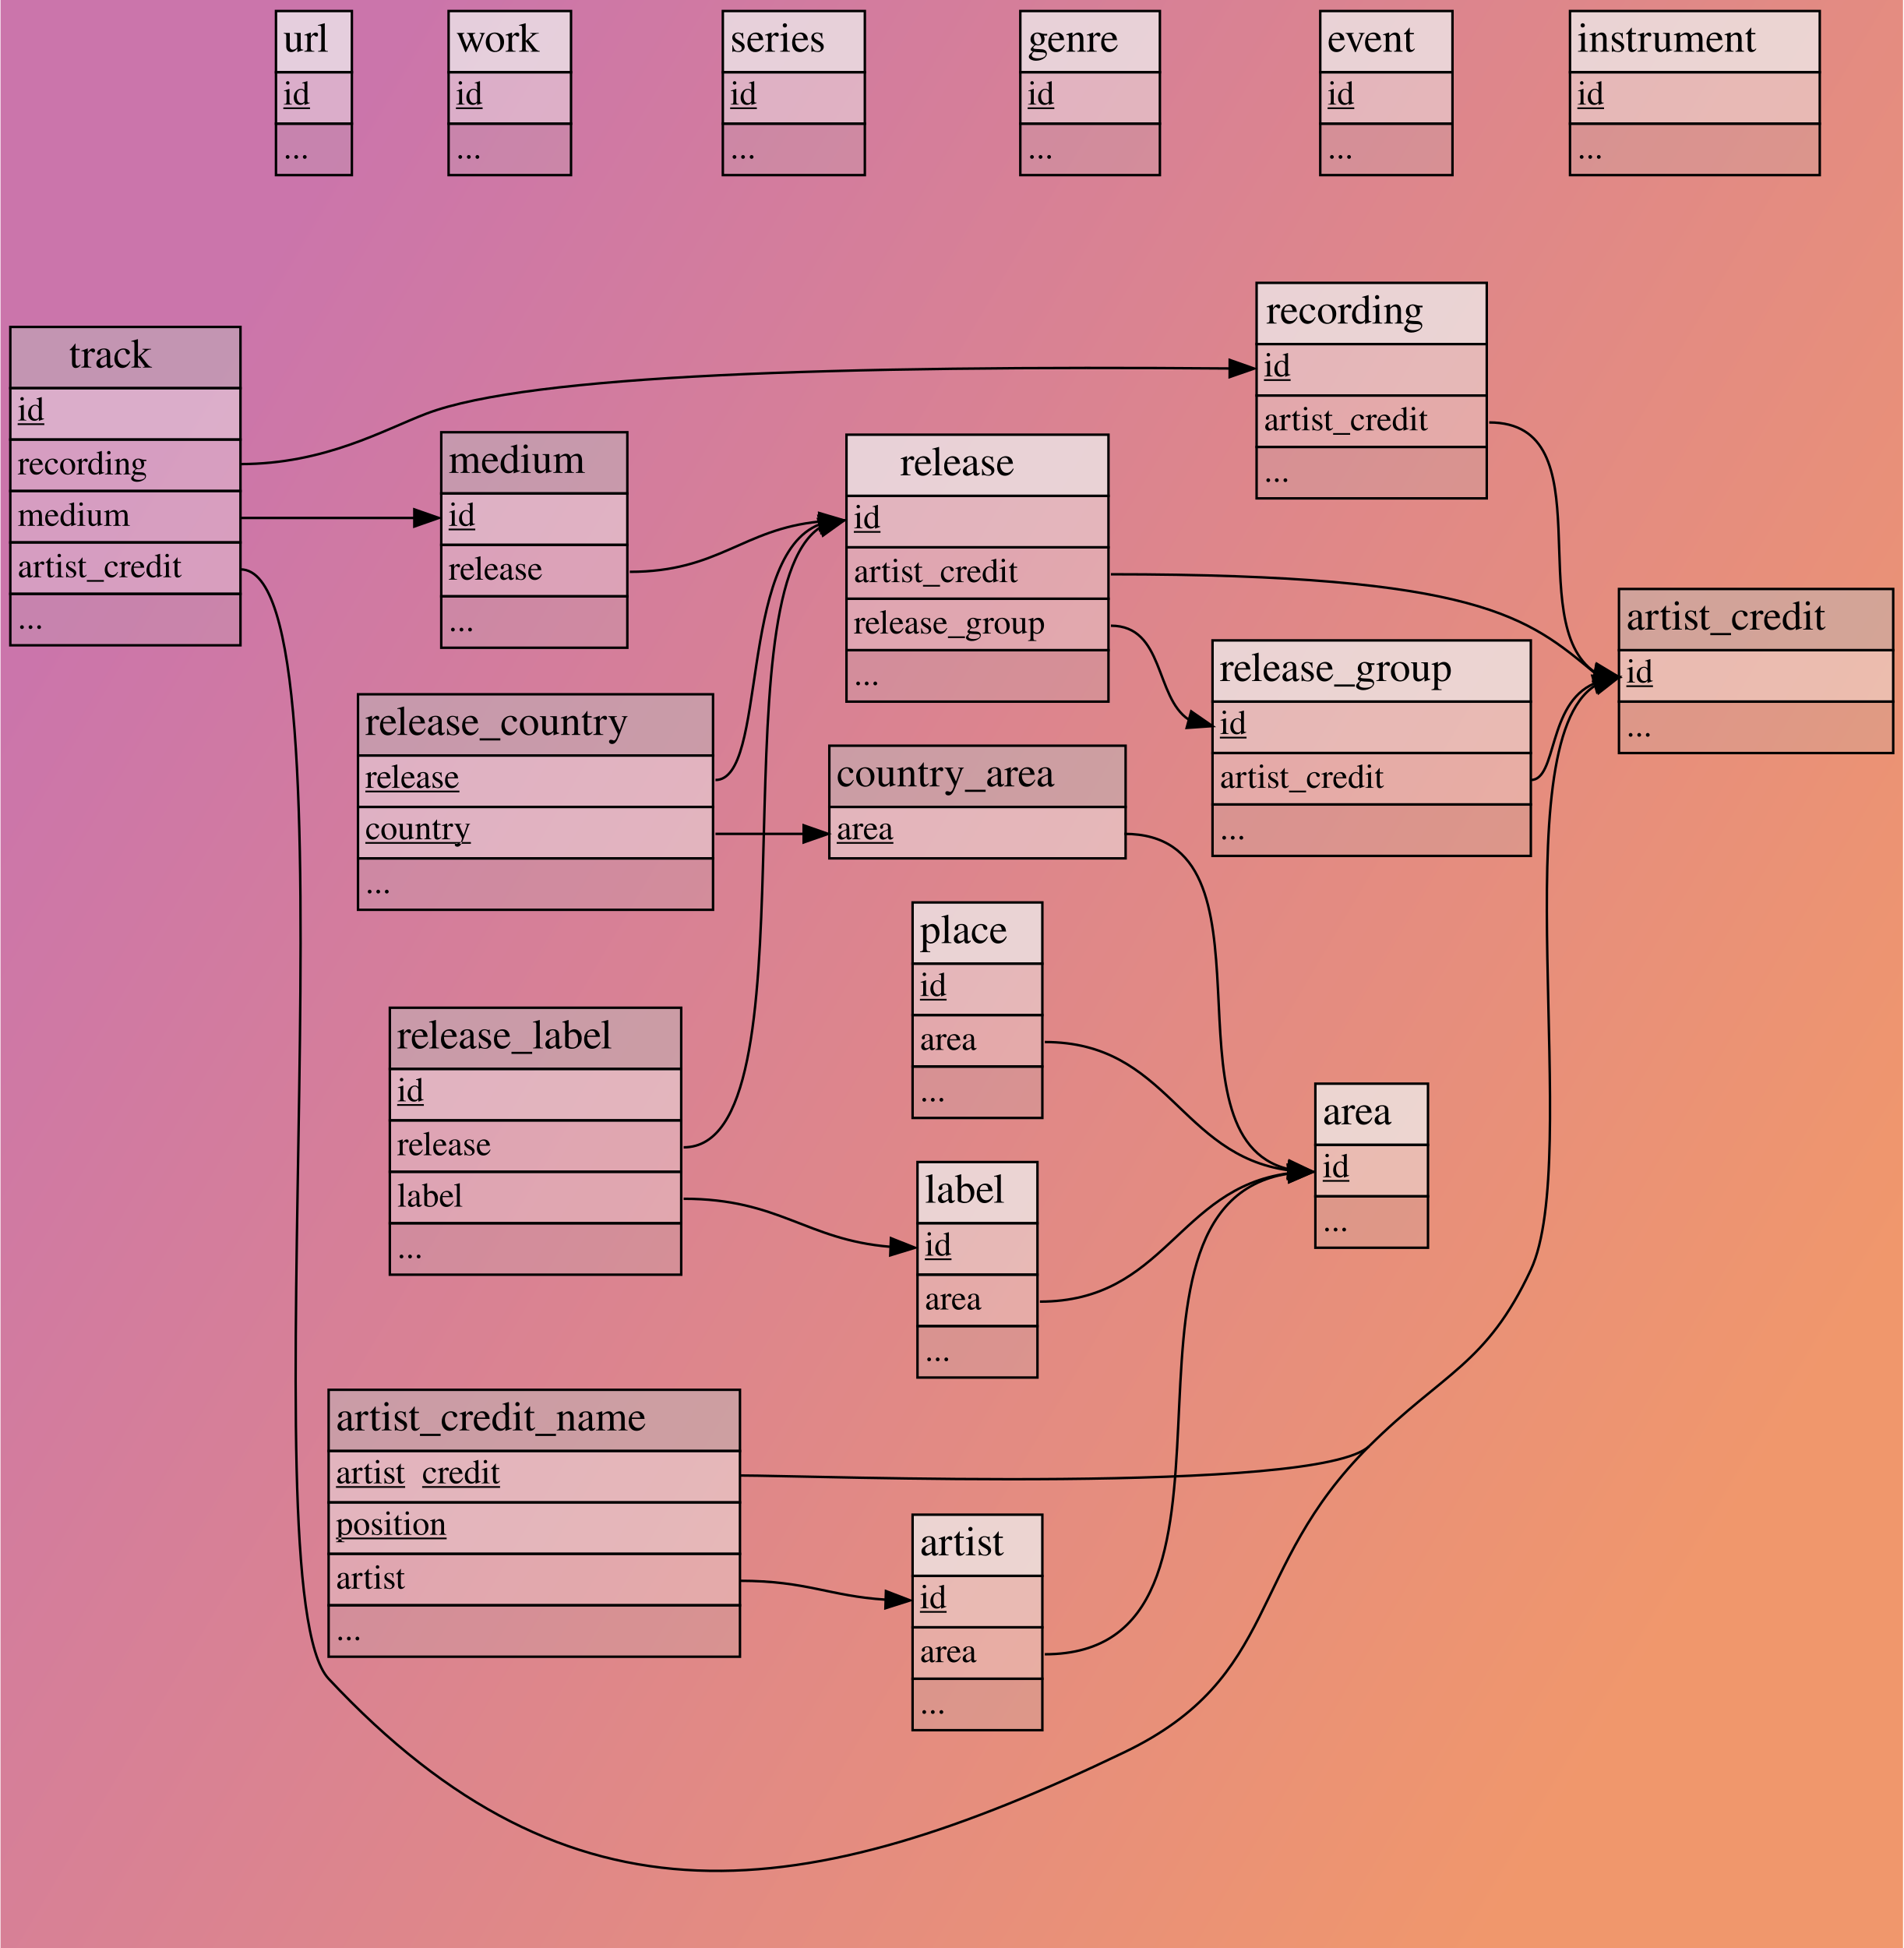
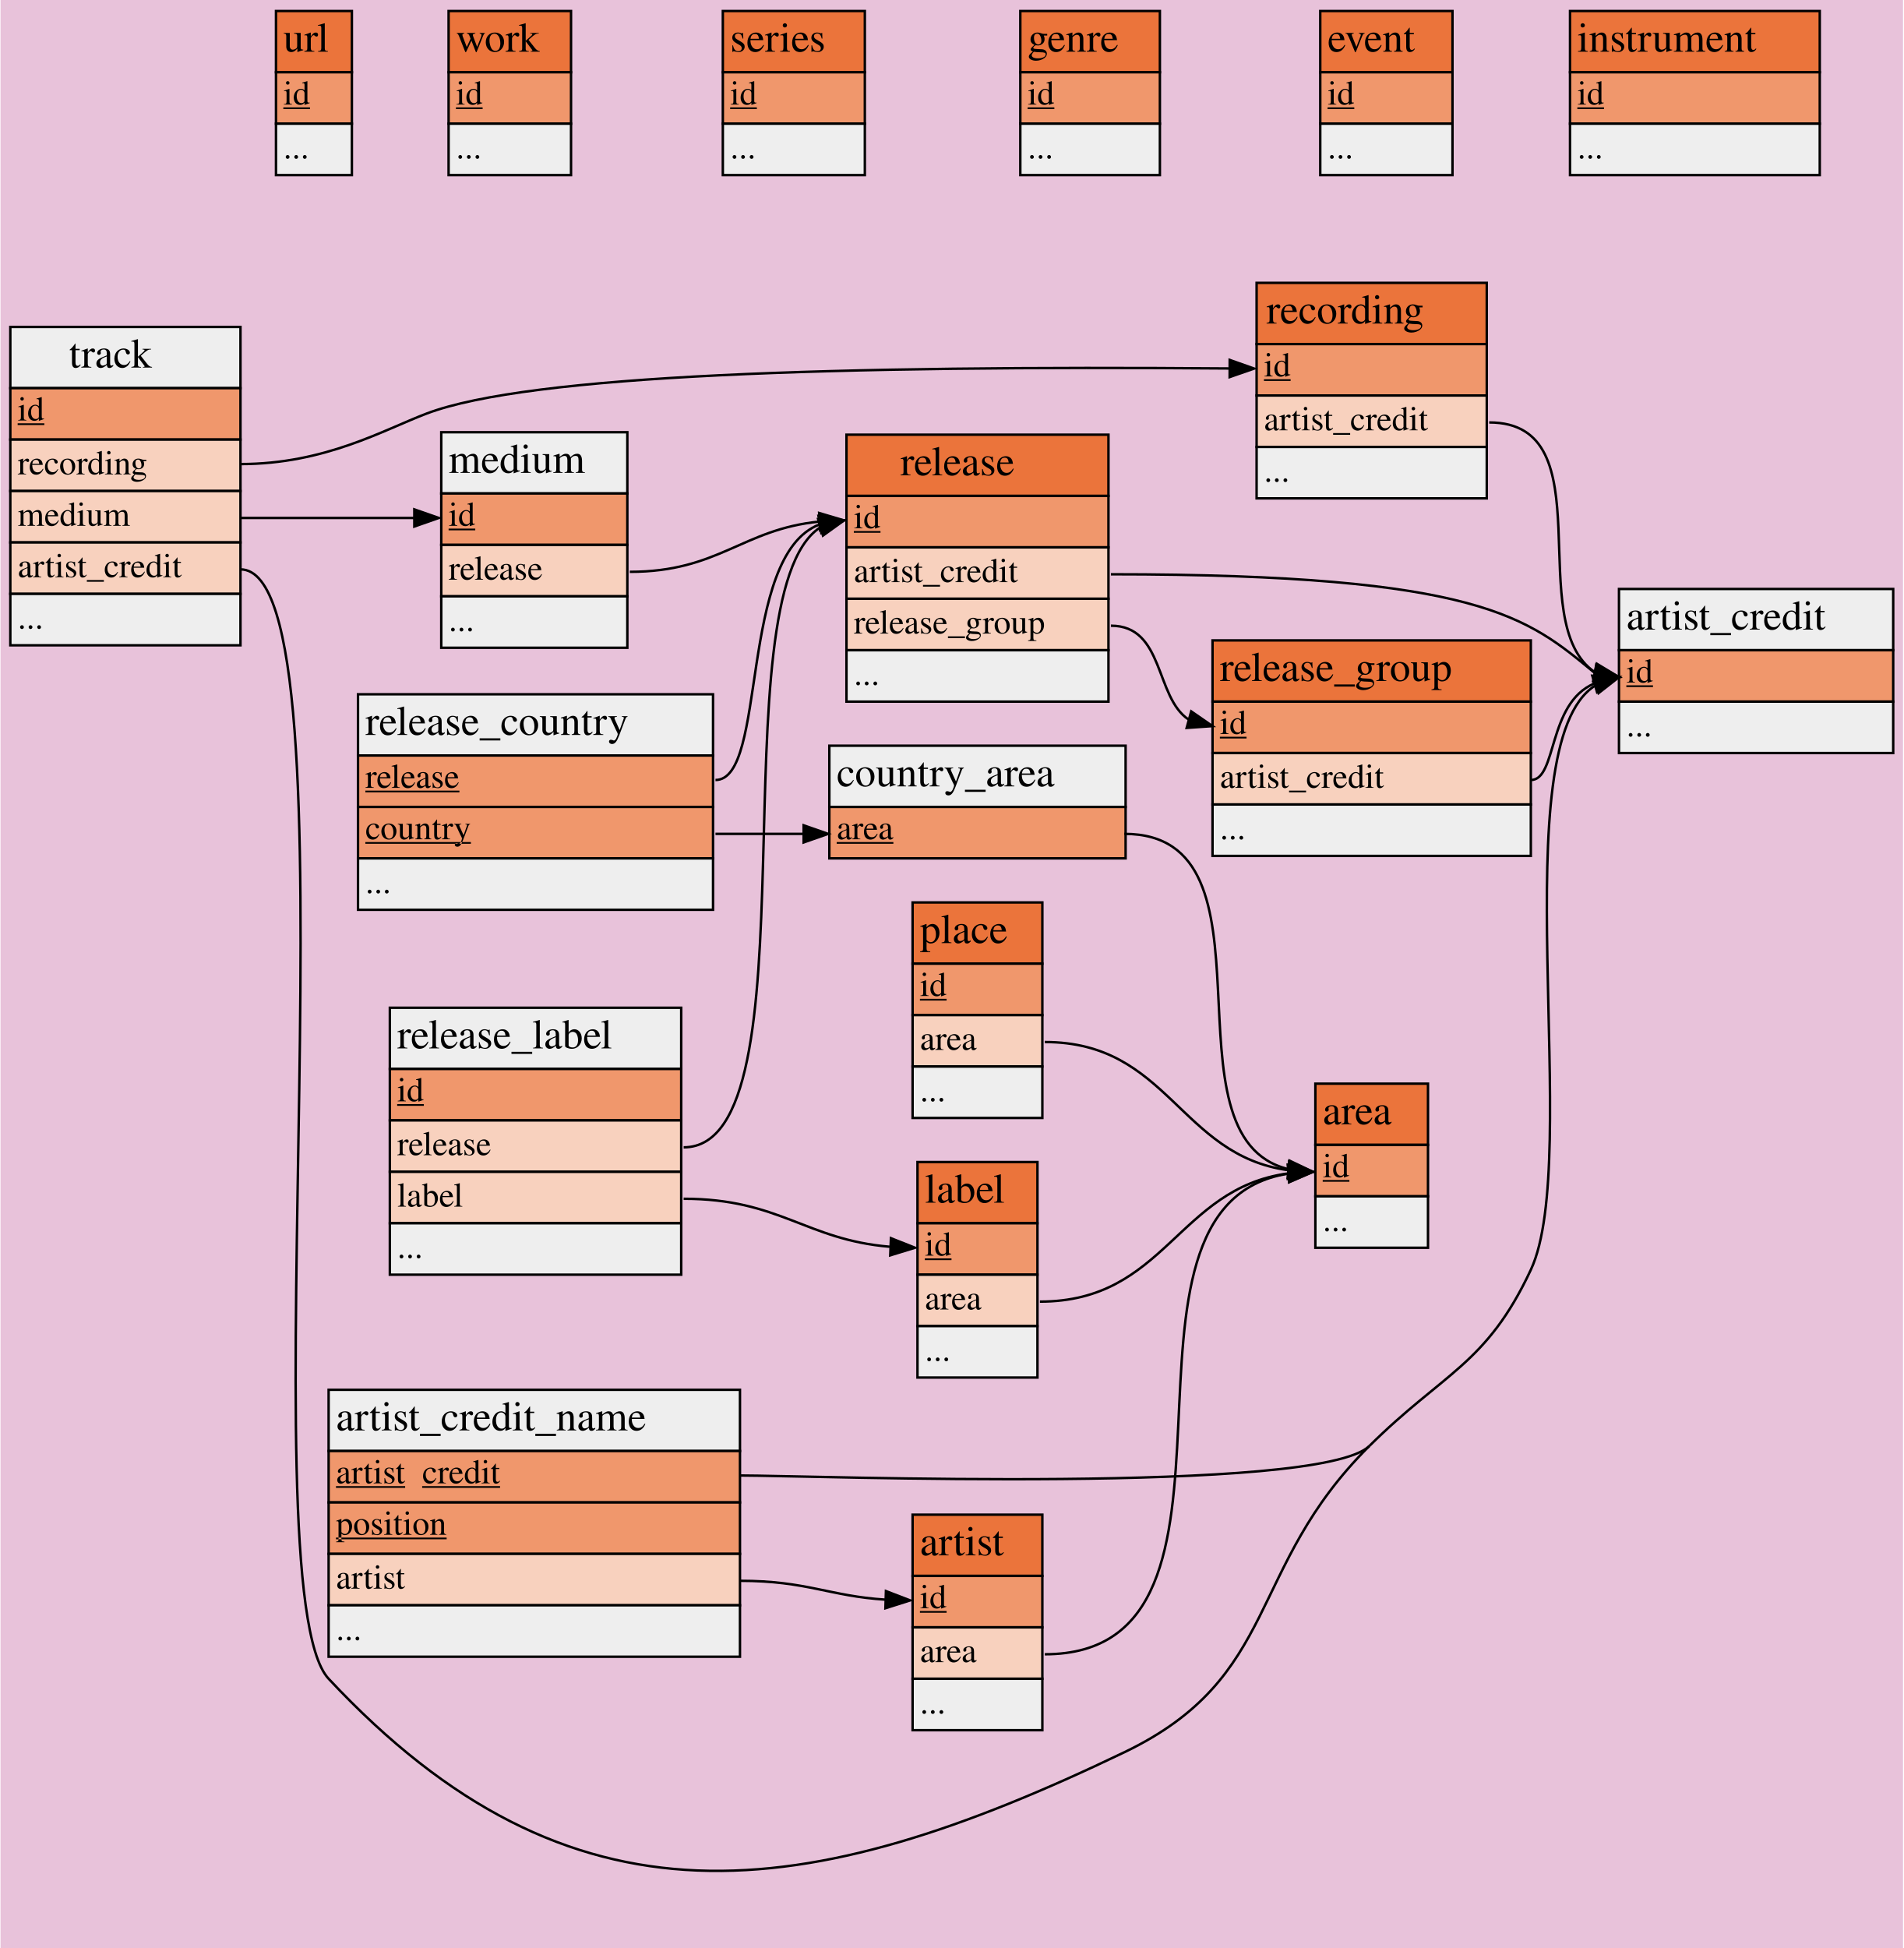
<svg xmlns="http://www.w3.org/2000/svg" xmlns:xlink="http://www.w3.org/1999/xlink" width="777pt" height="795pt" version="1.1" viewBox="0 0 777 795.44">
  <g class="graph" transform="scale(1) translate(4 791.44)">
    <a xlink:title="Overview of tables connecting primary entity types">
-       <defs>
-         <linearGradient id="l_0" x1="48.05" x2="720.95" y1="-592.58" y2="-194.86" gradientUnits="userSpaceOnUse">
-           <stop stop-color="#cb75ab" offset="0" />
-           <stop stop-color="#f0976c" offset="1" />
-         </linearGradient>
-       </defs>
-       <polygon points="-4 4 -4 -791.44 773 -791.44 773 4" fill="url(#l_0)" stroke="transparent" />
+       <polygon points="-4 4 -4 -791.44 773 -791.44 773 4" fill="#e8c2da" stroke="transparent" />
    </a>
    <g class="node">
-       <polygon points="533 -323.94 533 -348.94 579 -348.94 579 -323.94" fill="#eee" fill-opacity=".733" stroke="transparent" />
+       <polygon points="533 -323.94 533 -348.94 579 -348.94 579 -323.94" fill="#eb743b" stroke="transparent" />
      <polygon points="533 -323.94 533 -348.94 579 -348.94 579 -323.94" fill="none" stroke="#000" />
      <text x="536" y="-332.34" font-family="Times,serif" font-size="17">area</text>
-       <polygon points="533 -302.94 533 -323.94 579 -323.94 579 -302.94" fill="#eee" fill-opacity=".467" stroke="transparent" />
+       <polygon points="533 -302.94 533 -323.94 579 -323.94 579 -302.94" fill="#f0976c" stroke="transparent" />
      <polygon points="533 -302.94 533 -323.94 579 -323.94 579 -302.94" fill="none" stroke="#000" />
      <text x="536" y="-310.74" font-family="Times,serif" font-size="14" text-decoration="underline">id</text>
-       <polygon points="533 -281.94 533 -302.94 579 -302.94 579 -281.94" fill="#bbb" fill-opacity=".2" stroke="transparent" />
+       <polygon points="533 -281.94 533 -302.94 579 -302.94 579 -281.94" fill="#eee" stroke="transparent" />
      <polygon points="533 -281.94 533 -302.94 579 -302.94 579 -281.94" fill="none" stroke="#000" />
      <text x="536" y="-288.74" font-family="Times,serif" font-size="14">...</text>
    </g>
    <g class="node">
-       <polygon points="368.5 -147.94 368.5 -172.94 421.5 -172.94 421.5 -147.94" fill="#eee" fill-opacity=".733" stroke="transparent" />
+       <polygon points="368.5 -147.94 368.5 -172.94 421.5 -172.94 421.5 -147.94" fill="#eb743b" stroke="transparent" />
      <polygon points="368.5 -147.94 368.5 -172.94 421.5 -172.94 421.5 -147.94" fill="none" stroke="#000" />
      <text x="371.5" y="-156.34" font-family="Times,serif" font-size="17">artist</text>
-       <polygon points="368.5 -126.94 368.5 -147.94 421.5 -147.94 421.5 -126.94" fill="#eee" fill-opacity=".467" stroke="transparent" />
+       <polygon points="368.5 -126.94 368.5 -147.94 421.5 -147.94 421.5 -126.94" fill="#f0976c" stroke="transparent" />
      <polygon points="368.5 -126.94 368.5 -147.94 421.5 -147.94 421.5 -126.94" fill="none" stroke="#000" />
      <text x="371.5" y="-134.74" font-family="Times,serif" font-size="14" text-decoration="underline">id</text>
-       <polygon points="368.5 -105.94 368.5 -126.94 421.5 -126.94 421.5 -105.94" fill="#eee" fill-opacity=".333" stroke="transparent" />
+       <polygon points="368.5 -105.94 368.5 -126.94 421.5 -126.94 421.5 -105.94" fill="#f8d1be" stroke="transparent" />
      <polygon points="368.5 -105.94 368.5 -126.94 421.5 -126.94 421.5 -105.94" fill="none" stroke="#000" />
      <text x="371.5" y="-112.74" font-family="Times,serif" font-size="14">area</text>
-       <polygon points="368.5 -84.94 368.5 -105.94 421.5 -105.94 421.5 -84.94" fill="#bbb" fill-opacity=".2" stroke="transparent" />
+       <polygon points="368.5 -84.94 368.5 -105.94 421.5 -105.94 421.5 -84.94" fill="#eee" stroke="transparent" />
      <polygon points="368.5 -84.94 368.5 -105.94 421.5 -105.94 421.5 -84.94" fill="none" stroke="#000" />
      <text x="371.5" y="-91.74" font-family="Times,serif" font-size="14">...</text>
    </g>
    <g class="edge">
      <path d="m422.5-115.94c96.55 0 15.64-183.02 99.37-196.24" fill="none" stroke="#000" />
      <polygon points="521.77 -315.68 532 -312.94 522.29 -308.7" stroke="#000" />
    </g>
    <g class="node">
-       <polygon points="657 -525.94 657 -550.94 769 -550.94 769 -525.94" fill="#bbb" fill-opacity=".467" stroke="transparent" />
+       <polygon points="657 -525.94 657 -550.94 769 -550.94 769 -525.94" fill="#eee" stroke="transparent" />
      <polygon points="657 -525.94 657 -550.94 769 -550.94 769 -525.94" fill="none" stroke="#000" />
      <text x="660" y="-534.34" font-family="Times,serif" font-size="17">artist_credit</text>
-       <polygon points="657 -504.94 657 -525.94 769 -525.94 769 -504.94" fill="#eee" fill-opacity=".467" stroke="transparent" />
+       <polygon points="657 -504.94 657 -525.94 769 -525.94 769 -504.94" fill="#f0976c" stroke="transparent" />
      <polygon points="657 -504.94 657 -525.94 769 -525.94 769 -504.94" fill="none" stroke="#000" />
      <text x="660" y="-512.74" font-family="Times,serif" font-size="14" text-decoration="underline">id</text>
-       <polygon points="657 -483.94 657 -504.94 769 -504.94 769 -483.94" fill="#bbb" fill-opacity=".2" stroke="transparent" />
+       <polygon points="657 -483.94 657 -504.94 769 -504.94 769 -483.94" fill="#eee" stroke="transparent" />
      <polygon points="657 -483.94 657 -504.94 769 -504.94 769 -483.94" fill="none" stroke="#000" />
      <text x="660" y="-490.74" font-family="Times,serif" font-size="14">...</text>
    </g>
    <g class="node">
-       <polygon points="130 -198.94 130 -223.94 298 -223.94 298 -198.94" fill="#bbb" fill-opacity=".467" stroke="transparent" />
+       <polygon points="130 -198.94 130 -223.94 298 -223.94 298 -198.94" fill="#eee" stroke="transparent" />
      <polygon points="130 -198.94 130 -223.94 298 -223.94 298 -198.94" fill="none" stroke="#000" />
      <text x="133" y="-207.34" font-family="Times,serif" font-size="17">artist_credit_name</text>
-       <polygon points="130 -177.94 130 -198.94 298 -198.94 298 -177.94" fill="#eee" fill-opacity=".467" stroke="transparent" />
+       <polygon points="130 -177.94 130 -198.94 298 -198.94 298 -177.94" fill="#f0976c" stroke="transparent" />
      <polygon points="130 -177.94 130 -198.94 298 -198.94 298 -177.94" fill="none" stroke="#000" />
      <text x="133" y="-185.74" font-family="Times,serif" font-size="14" text-decoration="underline">artist_credit</text>
-       <polygon points="130 -156.94 130 -177.94 298 -177.94 298 -156.94" fill="#eee" fill-opacity=".467" stroke="transparent" />
+       <polygon points="130 -156.94 130 -177.94 298 -177.94 298 -156.94" fill="#f0976c" stroke="transparent" />
      <polygon points="130 -156.94 130 -177.94 298 -177.94 298 -156.94" fill="none" stroke="#000" />
      <text x="133" y="-164.74" font-family="Times,serif" font-size="14" text-decoration="underline">position</text>
-       <polygon points="130 -135.94 130 -156.94 298 -156.94 298 -135.94" fill="#eee" fill-opacity=".333" stroke="transparent" />
+       <polygon points="130 -135.94 130 -156.94 298 -156.94 298 -135.94" fill="#f8d1be" stroke="transparent" />
      <polygon points="130 -135.94 130 -156.94 298 -156.94 298 -135.94" fill="none" stroke="#000" />
      <text x="133" y="-142.74" font-family="Times,serif" font-size="14">artist</text>
-       <polygon points="130 -114.94 130 -135.94 298 -135.94 298 -114.94" fill="#bbb" fill-opacity=".2" stroke="transparent" />
+       <polygon points="130 -114.94 130 -135.94 298 -135.94 298 -114.94" fill="#eee" stroke="transparent" />
      <polygon points="130 -114.94 130 -135.94 298 -135.94 298 -114.94" fill="none" stroke="#000" />
      <text x="133" y="-121.74" font-family="Times,serif" font-size="14">...</text>
    </g>
    <g class="edge">
      <path d="m298-145.94c27.45 0 36.37 6.24 59.47 7.7" fill="none" stroke="#000" />
      <polygon points="357.61 -141.74 367.5 -137.94 357.4 -134.74" stroke="#000" />
    </g>
    <g class="edge">
      <path d="m298-188.94c28.59 0 236.38 7.81 257-12" fill="none" stroke="#000" />
    </g>
    <g class="node">
-       <polygon points="334.5 -461.94 334.5 -486.94 455.5 -486.94 455.5 -461.94" fill="#bbb" fill-opacity=".467" stroke="transparent" />
+       <polygon points="334.5 -461.94 334.5 -486.94 455.5 -486.94 455.5 -461.94" fill="#eee" stroke="transparent" />
      <polygon points="334.5 -461.94 334.5 -486.94 455.5 -486.94 455.5 -461.94" fill="none" stroke="#000" />
      <text x="337.5" y="-470.34" font-family="Times,serif" font-size="17">country_area</text>
-       <polygon points="334.5 -440.94 334.5 -461.94 455.5 -461.94 455.5 -440.94" fill="#eee" fill-opacity=".467" stroke="transparent" />
+       <polygon points="334.5 -440.94 334.5 -461.94 455.5 -461.94 455.5 -440.94" fill="#f0976c" stroke="transparent" />
      <polygon points="334.5 -440.94 334.5 -461.94 455.5 -461.94 455.5 -440.94" fill="none" stroke="#000" />
      <text x="337.5" y="-448.74" font-family="Times,serif" font-size="14" text-decoration="underline">area</text>
    </g>
    <g class="edge">
      <path d="m455-450.94c66.53 0 13.09 123.83 66.96 136.89" fill="none" stroke="#000" />
      <polygon points="522.45 -317.51 532 -312.94 521.68 -310.56" stroke="#000" />
    </g>
    <g class="node">
-       <polygon points="535 -761.94 535 -786.94 589 -786.94 589 -761.94" fill="#eee" fill-opacity=".733" stroke="transparent" />
+       <polygon points="535 -761.94 535 -786.94 589 -786.94 589 -761.94" fill="#eb743b" stroke="transparent" />
      <polygon points="535 -761.94 535 -786.94 589 -786.94 589 -761.94" fill="none" stroke="#000" />
      <text x="538" y="-770.34" font-family="Times,serif" font-size="17">event</text>
-       <polygon points="535 -740.94 535 -761.94 589 -761.94 589 -740.94" fill="#eee" fill-opacity=".467" stroke="transparent" />
+       <polygon points="535 -740.94 535 -761.94 589 -761.94 589 -740.94" fill="#f0976c" stroke="transparent" />
      <polygon points="535 -740.94 535 -761.94 589 -761.94 589 -740.94" fill="none" stroke="#000" />
      <text x="538" y="-748.74" font-family="Times,serif" font-size="14" text-decoration="underline">id</text>
-       <polygon points="535 -719.94 535 -740.94 589 -740.94 589 -719.94" fill="#bbb" fill-opacity=".2" stroke="transparent" />
+       <polygon points="535 -719.94 535 -740.94 589 -740.94 589 -719.94" fill="#eee" stroke="transparent" />
      <polygon points="535 -719.94 535 -740.94 589 -740.94 589 -719.94" fill="none" stroke="#000" />
      <text x="538" y="-726.74" font-family="Times,serif" font-size="14">...</text>
    </g>
    <g class="node">
-       <polygon points="412.5 -761.94 412.5 -786.94 469.5 -786.94 469.5 -761.94" fill="#eee" fill-opacity=".733" stroke="transparent" />
+       <polygon points="412.5 -761.94 412.5 -786.94 469.5 -786.94 469.5 -761.94" fill="#eb743b" stroke="transparent" />
      <polygon points="412.5 -761.94 412.5 -786.94 469.5 -786.94 469.5 -761.94" fill="none" stroke="#000" />
      <text x="415.5" y="-770.34" font-family="Times,serif" font-size="17">genre</text>
-       <polygon points="412.5 -740.94 412.5 -761.94 469.5 -761.94 469.5 -740.94" fill="#eee" fill-opacity=".467" stroke="transparent" />
+       <polygon points="412.5 -740.94 412.5 -761.94 469.5 -761.94 469.5 -740.94" fill="#f0976c" stroke="transparent" />
      <polygon points="412.5 -740.94 412.5 -761.94 469.5 -761.94 469.5 -740.94" fill="none" stroke="#000" />
      <text x="415.5" y="-748.74" font-family="Times,serif" font-size="14" text-decoration="underline">id</text>
-       <polygon points="412.5 -719.94 412.5 -740.94 469.5 -740.94 469.5 -719.94" fill="#bbb" fill-opacity=".2" stroke="transparent" />
+       <polygon points="412.5 -719.94 412.5 -740.94 469.5 -740.94 469.5 -719.94" fill="#eee" stroke="transparent" />
      <polygon points="412.5 -719.94 412.5 -740.94 469.5 -740.94 469.5 -719.94" fill="none" stroke="#000" />
      <text x="415.5" y="-726.74" font-family="Times,serif" font-size="14">...</text>
    </g>
    <g class="node">
-       <polygon points="637 -761.94 637 -786.94 739 -786.94 739 -761.94" fill="#eee" fill-opacity=".733" stroke="transparent" />
+       <polygon points="637 -761.94 637 -786.94 739 -786.94 739 -761.94" fill="#eb743b" stroke="transparent" />
      <polygon points="637 -761.94 637 -786.94 739 -786.94 739 -761.94" fill="none" stroke="#000" />
      <text x="640" y="-770.34" font-family="Times,serif" font-size="17">instrument</text>
-       <polygon points="637 -740.94 637 -761.94 739 -761.94 739 -740.94" fill="#eee" fill-opacity=".467" stroke="transparent" />
+       <polygon points="637 -740.94 637 -761.94 739 -761.94 739 -740.94" fill="#f0976c" stroke="transparent" />
      <polygon points="637 -740.94 637 -761.94 739 -761.94 739 -740.94" fill="none" stroke="#000" />
      <text x="640" y="-748.74" font-family="Times,serif" font-size="14" text-decoration="underline">id</text>
-       <polygon points="637 -719.94 637 -740.94 739 -740.94 739 -719.94" fill="#bbb" fill-opacity=".2" stroke="transparent" />
+       <polygon points="637 -719.94 637 -740.94 739 -740.94 739 -719.94" fill="#eee" stroke="transparent" />
      <polygon points="637 -719.94 637 -740.94 739 -740.94 739 -719.94" fill="none" stroke="#000" />
      <text x="640" y="-726.74" font-family="Times,serif" font-size="14">...</text>
    </g>
    <g class="node">
-       <polygon points="370.5 -291.94 370.5 -316.94 419.5 -316.94 419.5 -291.94" fill="#eee" fill-opacity=".733" stroke="transparent" />
+       <polygon points="370.5 -291.94 370.5 -316.94 419.5 -316.94 419.5 -291.94" fill="#eb743b" stroke="transparent" />
      <polygon points="370.5 -291.94 370.5 -316.94 419.5 -316.94 419.5 -291.94" fill="none" stroke="#000" />
      <text x="373.5" y="-300.34" font-family="Times,serif" font-size="17">label</text>
-       <polygon points="370.5 -270.94 370.5 -291.94 419.5 -291.94 419.5 -270.94" fill="#eee" fill-opacity=".467" stroke="transparent" />
+       <polygon points="370.5 -270.94 370.5 -291.94 419.5 -291.94 419.5 -270.94" fill="#f0976c" stroke="transparent" />
      <polygon points="370.5 -270.94 370.5 -291.94 419.5 -291.94 419.5 -270.94" fill="none" stroke="#000" />
      <text x="373.5" y="-278.74" font-family="Times,serif" font-size="14" text-decoration="underline">id</text>
-       <polygon points="370.5 -249.94 370.5 -270.94 419.5 -270.94 419.5 -249.94" fill="#eee" fill-opacity=".333" stroke="transparent" />
+       <polygon points="370.5 -249.94 370.5 -270.94 419.5 -270.94 419.5 -249.94" fill="#f8d1be" stroke="transparent" />
      <polygon points="370.5 -249.94 370.5 -270.94 419.5 -270.94 419.5 -249.94" fill="none" stroke="#000" />
      <text x="373.5" y="-256.74" font-family="Times,serif" font-size="14">area</text>
-       <polygon points="370.5 -228.94 370.5 -249.94 419.5 -249.94 419.5 -228.94" fill="#bbb" fill-opacity=".2" stroke="transparent" />
+       <polygon points="370.5 -228.94 370.5 -249.94 419.5 -249.94 419.5 -228.94" fill="#eee" stroke="transparent" />
      <polygon points="370.5 -228.94 370.5 -249.94 419.5 -249.94 419.5 -228.94" fill="none" stroke="#000" />
      <text x="373.5" y="-235.74" font-family="Times,serif" font-size="14">...</text>
    </g>
    <g class="edge">
      <path d="m420.5-259.94c51.23 0 56.16-46.19 101.24-52.33" fill="none" stroke="#000" />
      <polygon points="521.79 -315.78 532 -312.94 522.25 -308.79" stroke="#000" />
    </g>
    <g class="node">
-       <polygon points="176 -589.94 176 -614.94 252 -614.94 252 -589.94" fill="#bbb" fill-opacity=".467" stroke="transparent" />
+       <polygon points="176 -589.94 176 -614.94 252 -614.94 252 -589.94" fill="#eee" stroke="transparent" />
      <polygon points="176 -589.94 176 -614.94 252 -614.94 252 -589.94" fill="none" stroke="#000" />
      <text x="179" y="-598.34" font-family="Times,serif" font-size="17">medium</text>
-       <polygon points="176 -568.94 176 -589.94 252 -589.94 252 -568.94" fill="#eee" fill-opacity=".467" stroke="transparent" />
+       <polygon points="176 -568.94 176 -589.94 252 -589.94 252 -568.94" fill="#f0976c" stroke="transparent" />
      <polygon points="176 -568.94 176 -589.94 252 -589.94 252 -568.94" fill="none" stroke="#000" />
      <text x="179" y="-576.74" font-family="Times,serif" font-size="14" text-decoration="underline">id</text>
-       <polygon points="176 -547.94 176 -568.94 252 -568.94 252 -547.94" fill="#eee" fill-opacity=".333" stroke="transparent" />
+       <polygon points="176 -547.94 176 -568.94 252 -568.94 252 -547.94" fill="#f8d1be" stroke="transparent" />
      <polygon points="176 -547.94 176 -568.94 252 -568.94 252 -547.94" fill="none" stroke="#000" />
      <text x="179" y="-554.74" font-family="Times,serif" font-size="14">release</text>
-       <polygon points="176 -526.94 176 -547.94 252 -547.94 252 -526.94" fill="#bbb" fill-opacity=".2" stroke="transparent" />
+       <polygon points="176 -526.94 176 -547.94 252 -547.94 252 -526.94" fill="#eee" stroke="transparent" />
      <polygon points="176 -526.94 176 -547.94 252 -547.94 252 -526.94" fill="none" stroke="#000" />
      <text x="179" y="-533.74" font-family="Times,serif" font-size="14">...</text>
    </g>
    <g class="node">
-       <polygon points="341.5 -588.94 341.5 -613.94 448.5 -613.94 448.5 -588.94" fill="#eee" fill-opacity=".733" stroke="transparent" />
+       <polygon points="341.5 -588.94 341.5 -613.94 448.5 -613.94 448.5 -588.94" fill="#eb743b" stroke="transparent" />
      <polygon points="341.5 -588.94 341.5 -613.94 448.5 -613.94 448.5 -588.94" fill="none" stroke="#000" />
      <text x="363.5" y="-597.34" font-family="Times,serif" font-size="17">release</text>
-       <polygon points="341.5 -567.94 341.5 -588.94 448.5 -588.94 448.5 -567.94" fill="#eee" fill-opacity=".467" stroke="transparent" />
+       <polygon points="341.5 -567.94 341.5 -588.94 448.5 -588.94 448.5 -567.94" fill="#f0976c" stroke="transparent" />
      <polygon points="341.5 -567.94 341.5 -588.94 448.5 -588.94 448.5 -567.94" fill="none" stroke="#000" />
      <text x="344.5" y="-575.74" font-family="Times,serif" font-size="14" text-decoration="underline">id</text>
-       <polygon points="341.5 -546.94 341.5 -567.94 448.5 -567.94 448.5 -546.94" fill="#eee" fill-opacity=".333" stroke="transparent" />
+       <polygon points="341.5 -546.94 341.5 -567.94 448.5 -567.94 448.5 -546.94" fill="#f8d1be" stroke="transparent" />
      <polygon points="341.5 -546.94 341.5 -567.94 448.5 -567.94 448.5 -546.94" fill="none" stroke="#000" />
      <text x="344.5" y="-553.74" font-family="Times,serif" font-size="14">artist_credit</text>
-       <polygon points="341.5 -525.94 341.5 -546.94 448.5 -546.94 448.5 -525.94" fill="#eee" fill-opacity=".333" stroke="transparent" />
+       <polygon points="341.5 -525.94 341.5 -546.94 448.5 -546.94 448.5 -525.94" fill="#f8d1be" stroke="transparent" />
      <polygon points="341.5 -525.94 341.5 -546.94 448.5 -546.94 448.5 -525.94" fill="none" stroke="#000" />
      <text x="344.5" y="-532.74" font-family="Times,serif" font-size="14">release_group</text>
-       <polygon points="341.5 -504.94 341.5 -525.94 448.5 -525.94 448.5 -504.94" fill="#bbb" fill-opacity=".2" stroke="transparent" />
+       <polygon points="341.5 -504.94 341.5 -525.94 448.5 -525.94 448.5 -504.94" fill="#eee" stroke="transparent" />
      <polygon points="341.5 -504.94 341.5 -525.94 448.5 -525.94 448.5 -504.94" fill="none" stroke="#000" />
      <text x="344.5" y="-511.74" font-family="Times,serif" font-size="14">...</text>
    </g>
    <g class="edge">
      <path d="m253-557.94c36.4 0 45.89-17.39 77.46-20.52" fill="none" stroke="#000" />
      <polygon points="330.34 -581.96 340.5 -578.94 330.68 -574.96" stroke="#000" />
    </g>
    <g class="node">
-       <polygon points="368.5 -397.94 368.5 -422.94 421.5 -422.94 421.5 -397.94" fill="#eee" fill-opacity=".733" stroke="transparent" />
+       <polygon points="368.5 -397.94 368.5 -422.94 421.5 -422.94 421.5 -397.94" fill="#eb743b" stroke="transparent" />
      <polygon points="368.5 -397.94 368.5 -422.94 421.5 -422.94 421.5 -397.94" fill="none" stroke="#000" />
      <text x="371.5" y="-406.34" font-family="Times,serif" font-size="17">place</text>
-       <polygon points="368.5 -376.94 368.5 -397.94 421.5 -397.94 421.5 -376.94" fill="#eee" fill-opacity=".467" stroke="transparent" />
+       <polygon points="368.5 -376.94 368.5 -397.94 421.5 -397.94 421.5 -376.94" fill="#f0976c" stroke="transparent" />
      <polygon points="368.5 -376.94 368.5 -397.94 421.5 -397.94 421.5 -376.94" fill="none" stroke="#000" />
      <text x="371.5" y="-384.74" font-family="Times,serif" font-size="14" text-decoration="underline">id</text>
-       <polygon points="368.5 -355.94 368.5 -376.94 421.5 -376.94 421.5 -355.94" fill="#eee" fill-opacity=".333" stroke="transparent" />
+       <polygon points="368.5 -355.94 368.5 -376.94 421.5 -376.94 421.5 -355.94" fill="#f8d1be" stroke="transparent" />
      <polygon points="368.5 -355.94 368.5 -376.94 421.5 -376.94 421.5 -355.94" fill="none" stroke="#000" />
      <text x="371.5" y="-362.74" font-family="Times,serif" font-size="14">area</text>
-       <polygon points="368.5 -334.94 368.5 -355.94 421.5 -355.94 421.5 -334.94" fill="#bbb" fill-opacity=".2" stroke="transparent" />
+       <polygon points="368.5 -334.94 368.5 -355.94 421.5 -355.94 421.5 -334.94" fill="#eee" stroke="transparent" />
      <polygon points="368.5 -334.94 368.5 -355.94 421.5 -355.94 421.5 -334.94" fill="none" stroke="#000" />
      <text x="371.5" y="-341.74" font-family="Times,serif" font-size="14">...</text>
    </g>
    <g class="edge">
      <path d="m422.5-365.94c50.48 0 55.02 46.2 99.4 52.33" fill="none" stroke="#000" />
      <polygon points="522.25 -317.09 532 -312.94 521.79 -310.1" stroke="#000" />
    </g>
    <g class="node">
-       <polygon points="509 -650.94 509 -675.94 603 -675.94 603 -650.94" fill="#eee" fill-opacity=".733" stroke="transparent" />
+       <polygon points="509 -650.94 509 -675.94 603 -675.94 603 -650.94" fill="#eb743b" stroke="transparent" />
      <polygon points="509 -650.94 509 -675.94 603 -675.94 603 -650.94" fill="none" stroke="#000" />
      <text x="513" y="-659.34" font-family="Times,serif" font-size="17">recording</text>
-       <polygon points="509 -629.94 509 -650.94 603 -650.94 603 -629.94" fill="#eee" fill-opacity=".467" stroke="transparent" />
+       <polygon points="509 -629.94 509 -650.94 603 -650.94 603 -629.94" fill="#f0976c" stroke="transparent" />
      <polygon points="509 -629.94 509 -650.94 603 -650.94 603 -629.94" fill="none" stroke="#000" />
      <text x="512" y="-637.74" font-family="Times,serif" font-size="14" text-decoration="underline">id</text>
-       <polygon points="509 -608.94 509 -629.94 603 -629.94 603 -608.94" fill="#eee" fill-opacity=".333" stroke="transparent" />
+       <polygon points="509 -608.94 509 -629.94 603 -629.94 603 -608.94" fill="#f8d1be" stroke="transparent" />
      <polygon points="509 -608.94 509 -629.94 603 -629.94 603 -608.94" fill="none" stroke="#000" />
      <text x="512" y="-615.74" font-family="Times,serif" font-size="14">artist_credit</text>
-       <polygon points="509 -587.94 509 -608.94 603 -608.94 603 -587.94" fill="#bbb" fill-opacity=".2" stroke="transparent" />
+       <polygon points="509 -587.94 509 -608.94 603 -608.94 603 -587.94" fill="#eee" stroke="transparent" />
      <polygon points="509 -587.94 509 -608.94 603 -608.94 603 -587.94" fill="none" stroke="#000" />
      <text x="512" y="-594.74" font-family="Times,serif" font-size="14">...</text>
    </g>
    <g class="edge">
      <path d="m604-618.94c48.03 0 12.986 81.561 43.191 102.01" fill="none" stroke="#000" />
      <polygon points="647.7 -520.01 657 -514.94 646.56 -513.1" stroke="#000" />
    </g>
    <g class="edge">
      <path d="m449.5-556.94c151.27 0 170.23 17.8 197.49 40.206" fill="none" stroke="#000" />
      <polygon points="647.94 -520.42 657 -514.94 646.49 -513.57" stroke="#000" />
    </g>
    <g class="node">
-       <polygon points="491 -504.94 491 -529.94 621 -529.94 621 -504.94" fill="#eee" fill-opacity=".733" stroke="transparent" />
+       <polygon points="491 -504.94 491 -529.94 621 -529.94 621 -504.94" fill="#eb743b" stroke="transparent" />
      <polygon points="491 -504.94 491 -529.94 621 -529.94 621 -504.94" fill="none" stroke="#000" />
      <text x="494" y="-513.34" font-family="Times,serif" font-size="17">release_group</text>
-       <polygon points="491 -483.94 491 -504.94 621 -504.94 621 -483.94" fill="#eee" fill-opacity=".467" stroke="transparent" />
+       <polygon points="491 -483.94 491 -504.94 621 -504.94 621 -483.94" fill="#f0976c" stroke="transparent" />
      <polygon points="491 -483.94 491 -504.94 621 -504.94 621 -483.94" fill="none" stroke="#000" />
      <text x="494" y="-491.74" font-family="Times,serif" font-size="14" text-decoration="underline">id</text>
-       <polygon points="491 -462.94 491 -483.94 621 -483.94 621 -462.94" fill="#eee" fill-opacity=".333" stroke="transparent" />
+       <polygon points="491 -462.94 491 -483.94 621 -483.94 621 -462.94" fill="#f8d1be" stroke="transparent" />
      <polygon points="491 -462.94 491 -483.94 621 -483.94 621 -462.94" fill="none" stroke="#000" />
      <text x="494" y="-469.74" font-family="Times,serif" font-size="14">artist_credit</text>
-       <polygon points="491 -441.94 491 -462.94 621 -462.94 621 -441.94" fill="#bbb" fill-opacity=".2" stroke="transparent" />
+       <polygon points="491 -441.94 491 -462.94 621 -462.94 621 -441.94" fill="#eee" stroke="transparent" />
      <polygon points="491 -441.94 491 -462.94 621 -462.94 621 -441.94" fill="none" stroke="#000" />
      <text x="494" y="-448.74" font-family="Times,serif" font-size="14">...</text>
    </g>
    <g class="edge">
      <path d="m449.5-535.94c21.88 0 17.92 29.19 31.73 38.31" fill="none" stroke="#000" />
      <polygon points="482.29 -500.96 491 -494.94 480.43 -494.21" stroke="#000" />
    </g>
    <g class="node">
-       <polygon points="142 -482.94 142 -507.94 287 -507.94 287 -482.94" fill="#bbb" fill-opacity=".467" stroke="transparent" />
+       <polygon points="142 -482.94 142 -507.94 287 -507.94 287 -482.94" fill="#eee" stroke="transparent" />
      <polygon points="142 -482.94 142 -507.94 287 -507.94 287 -482.94" fill="none" stroke="#000" />
      <text x="145" y="-491.34" font-family="Times,serif" font-size="17">release_country</text>
-       <polygon points="142 -461.94 142 -482.94 287 -482.94 287 -461.94" fill="#eee" fill-opacity=".467" stroke="transparent" />
+       <polygon points="142 -461.94 142 -482.94 287 -482.94 287 -461.94" fill="#f0976c" stroke="transparent" />
      <polygon points="142 -461.94 142 -482.94 287 -482.94 287 -461.94" fill="none" stroke="#000" />
      <text x="145" y="-469.74" font-family="Times,serif" font-size="14" text-decoration="underline">release</text>
-       <polygon points="142 -440.94 142 -461.94 287 -461.94 287 -440.94" fill="#eee" fill-opacity=".467" stroke="transparent" />
+       <polygon points="142 -440.94 142 -461.94 287 -461.94 287 -440.94" fill="#f0976c" stroke="transparent" />
      <polygon points="142 -440.94 142 -461.94 287 -461.94 287 -440.94" fill="none" stroke="#000" />
      <text x="145" y="-448.74" font-family="Times,serif" font-size="14" text-decoration="underline">country</text>
-       <polygon points="142 -419.94 142 -440.94 287 -440.94 287 -419.94" fill="#bbb" fill-opacity=".2" stroke="transparent" />
+       <polygon points="142 -419.94 142 -440.94 287 -440.94 287 -419.94" fill="#eee" stroke="transparent" />
      <polygon points="142 -419.94 142 -440.94 287 -440.94 287 -419.94" fill="none" stroke="#000" />
      <text x="145" y="-426.74" font-family="Times,serif" font-size="14">...</text>
    </g>
    <g class="edge">
      <path d="m288-450.94h35.92" fill="none" stroke="#000" />
      <polygon points="324 -454.44 334 -450.94 324 -447.44" stroke="#000" />
    </g>
    <g class="edge">
      <path d="m288-472.94c21.43 0 9.075-91.572 42.45-104.33" fill="none" stroke="#000" />
      <polygon points="330.06 -580.75 340.5 -578.94 331.21 -573.85" stroke="#000" />
    </g>
    <g class="edge">
      <path d="m621-472.94c10.821 0 6.674-31.222 25.863-39.379" fill="none" stroke="#000" />
      <polygon points="646.41 -515.04 657 -514.94 648.65 -508.41" stroke="#000" />
    </g>
    <g class="node">
-       <polygon points="155 -354.94 155 -379.94 274 -379.94 274 -354.94" fill="#bbb" fill-opacity=".467" stroke="transparent" />
+       <polygon points="155 -354.94 155 -379.94 274 -379.94 274 -354.94" fill="#eee" stroke="transparent" />
      <polygon points="155 -354.94 155 -379.94 274 -379.94 274 -354.94" fill="none" stroke="#000" />
      <text x="158" y="-363.34" font-family="Times,serif" font-size="17">release_label</text>
-       <polygon points="155 -333.94 155 -354.94 274 -354.94 274 -333.94" fill="#eee" fill-opacity=".467" stroke="transparent" />
+       <polygon points="155 -333.94 155 -354.94 274 -354.94 274 -333.94" fill="#f0976c" stroke="transparent" />
      <polygon points="155 -333.94 155 -354.94 274 -354.94 274 -333.94" fill="none" stroke="#000" />
      <text x="158" y="-341.74" font-family="Times,serif" font-size="14" text-decoration="underline">id</text>
-       <polygon points="155 -312.94 155 -333.94 274 -333.94 274 -312.94" fill="#eee" fill-opacity=".333" stroke="transparent" />
+       <polygon points="155 -312.94 155 -333.94 274 -333.94 274 -312.94" fill="#f8d1be" stroke="transparent" />
      <polygon points="155 -312.94 155 -333.94 274 -333.94 274 -312.94" fill="none" stroke="#000" />
      <text x="158" y="-319.74" font-family="Times,serif" font-size="14">release</text>
-       <polygon points="155 -291.94 155 -312.94 274 -312.94 274 -291.94" fill="#eee" fill-opacity=".333" stroke="transparent" />
+       <polygon points="155 -291.94 155 -312.94 274 -312.94 274 -291.94" fill="#f8d1be" stroke="transparent" />
      <polygon points="155 -291.94 155 -312.94 274 -312.94 274 -291.94" fill="none" stroke="#000" />
      <text x="158" y="-298.74" font-family="Times,serif" font-size="14">label</text>
-       <polygon points="155 -270.94 155 -291.94 274 -291.94 274 -270.94" fill="#bbb" fill-opacity=".2" stroke="transparent" />
+       <polygon points="155 -270.94 155 -291.94 274 -291.94 274 -270.94" fill="#eee" stroke="transparent" />
      <polygon points="155 -270.94 155 -291.94 274 -291.94 274 -270.94" fill="none" stroke="#000" />
      <text x="158" y="-277.74" font-family="Times,serif" font-size="14">...</text>
    </g>
    <g class="edge">
      <path d="m275-301.94c39.24 0 49.83 16.71 84.15 19.59" fill="none" stroke="#000" />
      <polygon points="359.65 -285.84 369.5 -281.94 359.37 -278.84" stroke="#000" />
    </g>
    <g class="edge">
      <path d="m275-322.94c55.05 0 12.84-225 55.73-253.12" fill="none" stroke="#000" />
      <polygon points="329.92 -579.47 340.5 -578.94 331.9 -572.75" stroke="#000" />
    </g>
    <g class="node">
-       <polygon points="291 -761.94 291 -786.94 349 -786.94 349 -761.94" fill="#eee" fill-opacity=".733" stroke="transparent" />
+       <polygon points="291 -761.94 291 -786.94 349 -786.94 349 -761.94" fill="#eb743b" stroke="transparent" />
      <polygon points="291 -761.94 291 -786.94 349 -786.94 349 -761.94" fill="none" stroke="#000" />
      <text x="294" y="-770.34" font-family="Times,serif" font-size="17">series</text>
-       <polygon points="291 -740.94 291 -761.94 349 -761.94 349 -740.94" fill="#eee" fill-opacity=".467" stroke="transparent" />
+       <polygon points="291 -740.94 291 -761.94 349 -761.94 349 -740.94" fill="#f0976c" stroke="transparent" />
      <polygon points="291 -740.94 291 -761.94 349 -761.94 349 -740.94" fill="none" stroke="#000" />
      <text x="294" y="-748.74" font-family="Times,serif" font-size="14" text-decoration="underline">id</text>
-       <polygon points="291 -719.94 291 -740.94 349 -740.94 349 -719.94" fill="#bbb" fill-opacity=".2" stroke="transparent" />
+       <polygon points="291 -719.94 291 -740.94 349 -740.94 349 -719.94" fill="#eee" stroke="transparent" />
      <polygon points="291 -719.94 291 -740.94 349 -740.94 349 -719.94" fill="none" stroke="#000" />
      <text x="294" y="-726.74" font-family="Times,serif" font-size="14">...</text>
    </g>
    <g class="node">
-       <polygon points="0 -632.94 0 -657.94 94 -657.94 94 -632.94" fill="#bbb" fill-opacity=".467" stroke="transparent" />
+       <polygon points="0 -632.94 0 -657.94 94 -657.94 94 -632.94" fill="#eee" stroke="transparent" />
      <polygon points="0 -632.94 0 -657.94 94 -657.94 94 -632.94" fill="none" stroke="#000" />
      <text x="24" y="-641.34" font-family="Times,serif" font-size="17">track</text>
-       <polygon points="0 -611.94 0 -632.94 94 -632.94 94 -611.94" fill="#eee" fill-opacity=".467" stroke="transparent" />
+       <polygon points="0 -611.94 0 -632.94 94 -632.94 94 -611.94" fill="#f0976c" stroke="transparent" />
      <polygon points="0 -611.94 0 -632.94 94 -632.94 94 -611.94" fill="none" stroke="#000" />
      <text x="3" y="-619.74" font-family="Times,serif" font-size="14" text-decoration="underline">id</text>
-       <polygon points="0 -590.94 0 -611.94 94 -611.94 94 -590.94" fill="#eee" fill-opacity=".333" stroke="transparent" />
+       <polygon points="0 -590.94 0 -611.94 94 -611.94 94 -590.94" fill="#f8d1be" stroke="transparent" />
      <polygon points="0 -590.94 0 -611.94 94 -611.94 94 -590.94" fill="none" stroke="#000" />
      <text x="3" y="-597.74" font-family="Times,serif" font-size="14">recording</text>
-       <polygon points="0 -569.94 0 -590.94 94 -590.94 94 -569.94" fill="#eee" fill-opacity=".333" stroke="transparent" />
+       <polygon points="0 -569.94 0 -590.94 94 -590.94 94 -569.94" fill="#f8d1be" stroke="transparent" />
      <polygon points="0 -569.94 0 -590.94 94 -590.94 94 -569.94" fill="none" stroke="#000" />
      <text x="3" y="-576.74" font-family="Times,serif" font-size="14">medium</text>
-       <polygon points="0 -548.94 0 -569.94 94 -569.94 94 -548.94" fill="#eee" fill-opacity=".333" stroke="transparent" />
+       <polygon points="0 -548.94 0 -569.94 94 -569.94 94 -548.94" fill="#f8d1be" stroke="transparent" />
      <polygon points="0 -548.94 0 -569.94 94 -569.94 94 -548.94" fill="none" stroke="#000" />
      <text x="3" y="-555.74" font-family="Times,serif" font-size="14">artist_credit</text>
-       <polygon points="0 -527.94 0 -548.94 94 -548.94 94 -527.94" fill="#bbb" fill-opacity=".2" stroke="transparent" />
+       <polygon points="0 -527.94 0 -548.94 94 -548.94 94 -527.94" fill="#eee" stroke="transparent" />
      <polygon points="0 -527.94 0 -548.94 94 -548.94 94 -527.94" fill="none" stroke="#000" />
      <text x="3" y="-534.74" font-family="Times,serif" font-size="14">...</text>
    </g>
    <g class="edge">
      <path d="m555-200.94c30.39-30.16 47.872-33.212 66.002-72.002 21.36-45.7-12.124-214.38 26.276-238.55" fill="none" stroke="#000" />
      <polygon points="646.1 -515.53 656.68 -514.93 648.04 -508.81" stroke="#000" />
      <path d="m94-558.94c50.49 0 1.51 416.13 36 453 99.09 105.94 194.26 92.84 325 30 64.12-30.81 49.51-74.87 100-125" fill="none" stroke="#000" />
    </g>
    <g class="edge">
      <path d="m94-579.94h70.81" fill="none" stroke="#000" />
      <polygon points="165 -583.44 175 -579.94 165 -576.44" stroke="#000" />
    </g>
    <g class="edge">
      <path d="m94-601.94c34.544 0 58.48-13.976 76.012-20.627 41.976-15.902 167.76-19.653 327.79-18.413" fill="none" stroke="#000" />
      <polygon points="498.01 -644.47 508 -640.94 497.99 -637.47" stroke="#000" />
    </g>
    <g class="node">
-       <polygon points="108.5 -761.94 108.5 -786.94 139.5 -786.94 139.5 -761.94" fill="#eee" fill-opacity=".733" stroke="transparent" />
+       <polygon points="108.5 -761.94 108.5 -786.94 139.5 -786.94 139.5 -761.94" fill="#eb743b" stroke="transparent" />
      <polygon points="108.5 -761.94 108.5 -786.94 139.5 -786.94 139.5 -761.94" fill="none" stroke="#000" />
      <text x="111.5" y="-770.34" font-family="Times,serif" font-size="17">url</text>
-       <polygon points="108.5 -740.94 108.5 -761.94 139.5 -761.94 139.5 -740.94" fill="#eee" fill-opacity=".467" stroke="transparent" />
+       <polygon points="108.5 -740.94 108.5 -761.94 139.5 -761.94 139.5 -740.94" fill="#f0976c" stroke="transparent" />
      <polygon points="108.5 -740.94 108.5 -761.94 139.5 -761.94 139.5 -740.94" fill="none" stroke="#000" />
      <text x="111.5" y="-748.74" font-family="Times,serif" font-size="14" text-decoration="underline">id</text>
-       <polygon points="108.5 -719.94 108.5 -740.94 139.5 -740.94 139.5 -719.94" fill="#bbb" fill-opacity=".2" stroke="transparent" />
+       <polygon points="108.5 -719.94 108.5 -740.94 139.5 -740.94 139.5 -719.94" fill="#eee" stroke="transparent" />
      <polygon points="108.5 -719.94 108.5 -740.94 139.5 -740.94 139.5 -719.94" fill="none" stroke="#000" />
      <text x="111.5" y="-726.74" font-family="Times,serif" font-size="14">...</text>
    </g>
    <g class="node">
-       <polygon points="179 -761.94 179 -786.94 229 -786.94 229 -761.94" fill="#eee" fill-opacity=".733" stroke="transparent" />
+       <polygon points="179 -761.94 179 -786.94 229 -786.94 229 -761.94" fill="#eb743b" stroke="transparent" />
      <polygon points="179 -761.94 179 -786.94 229 -786.94 229 -761.94" fill="none" stroke="#000" />
      <text x="182" y="-770.34" font-family="Times,serif" font-size="17">work</text>
-       <polygon points="179 -740.94 179 -761.94 229 -761.94 229 -740.94" fill="#eee" fill-opacity=".467" stroke="transparent" />
+       <polygon points="179 -740.94 179 -761.94 229 -761.94 229 -740.94" fill="#f0976c" stroke="transparent" />
      <polygon points="179 -740.94 179 -761.94 229 -761.94 229 -740.94" fill="none" stroke="#000" />
      <text x="182" y="-748.74" font-family="Times,serif" font-size="14" text-decoration="underline">id</text>
-       <polygon points="179 -719.94 179 -740.94 229 -740.94 229 -719.94" fill="#bbb" fill-opacity=".2" stroke="transparent" />
+       <polygon points="179 -719.94 179 -740.94 229 -740.94 229 -719.94" fill="#eee" stroke="transparent" />
      <polygon points="179 -719.94 179 -740.94 229 -740.94 229 -719.94" fill="none" stroke="#000" />
      <text x="182" y="-726.74" font-family="Times,serif" font-size="14">...</text>
    </g>
  </g>
</svg>
